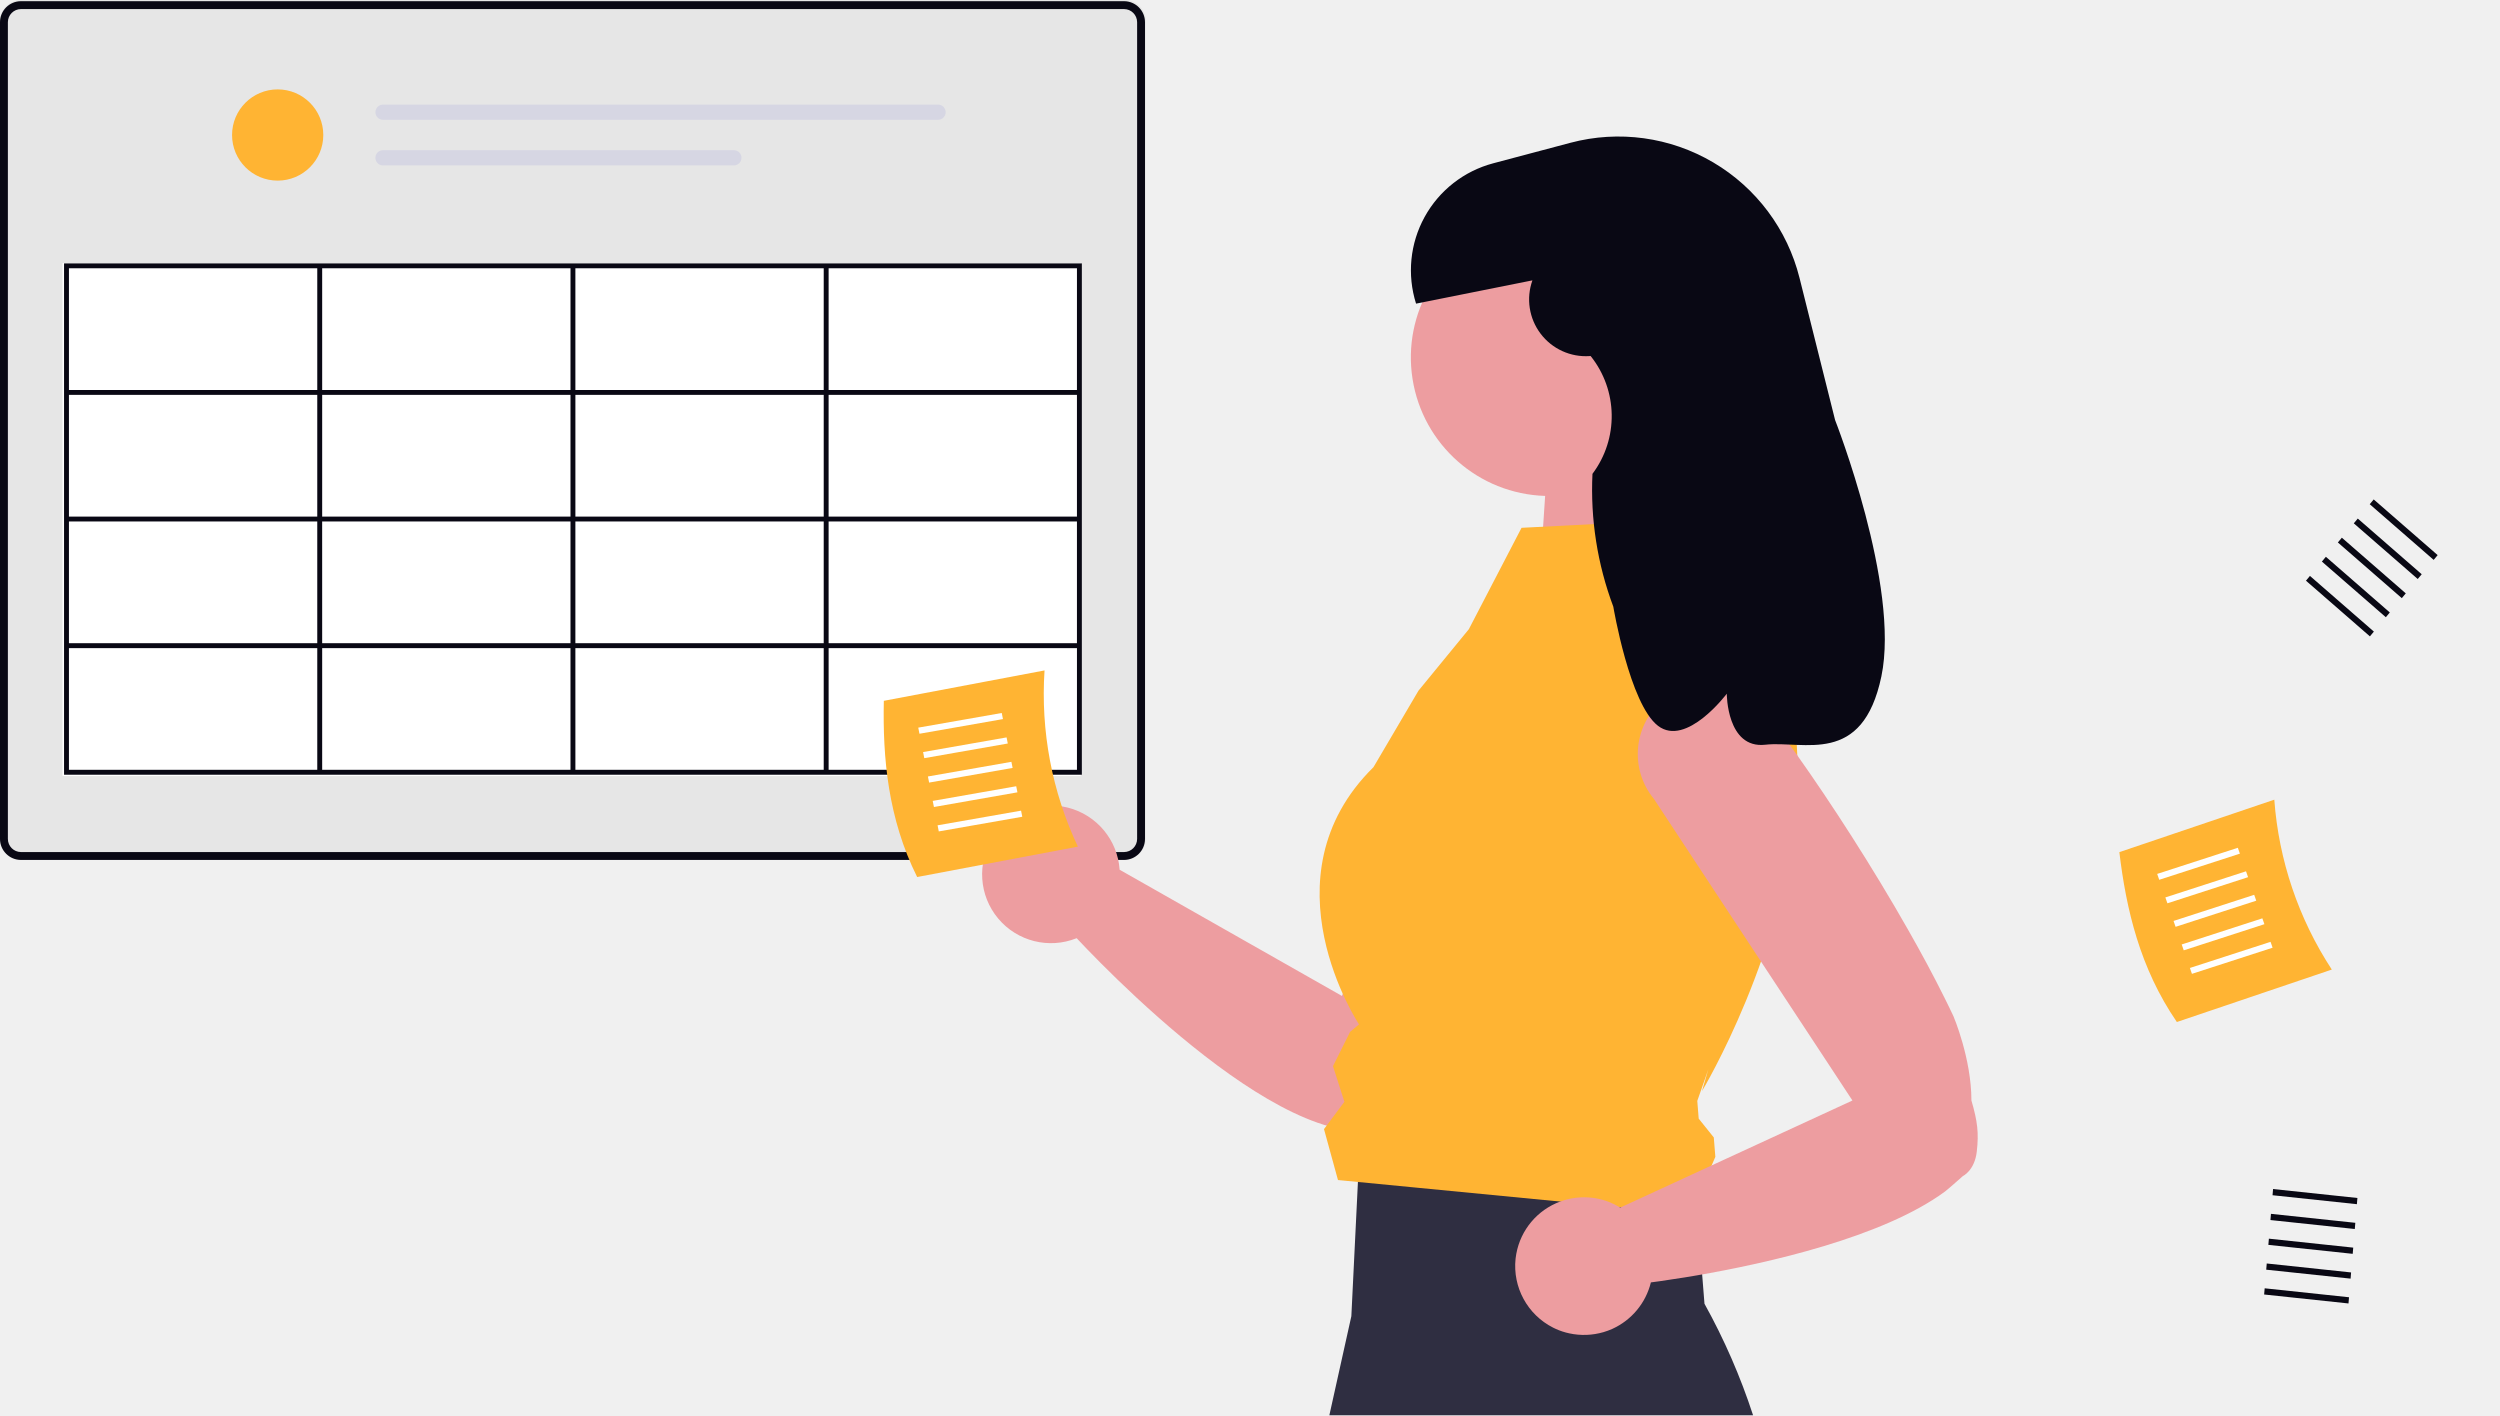
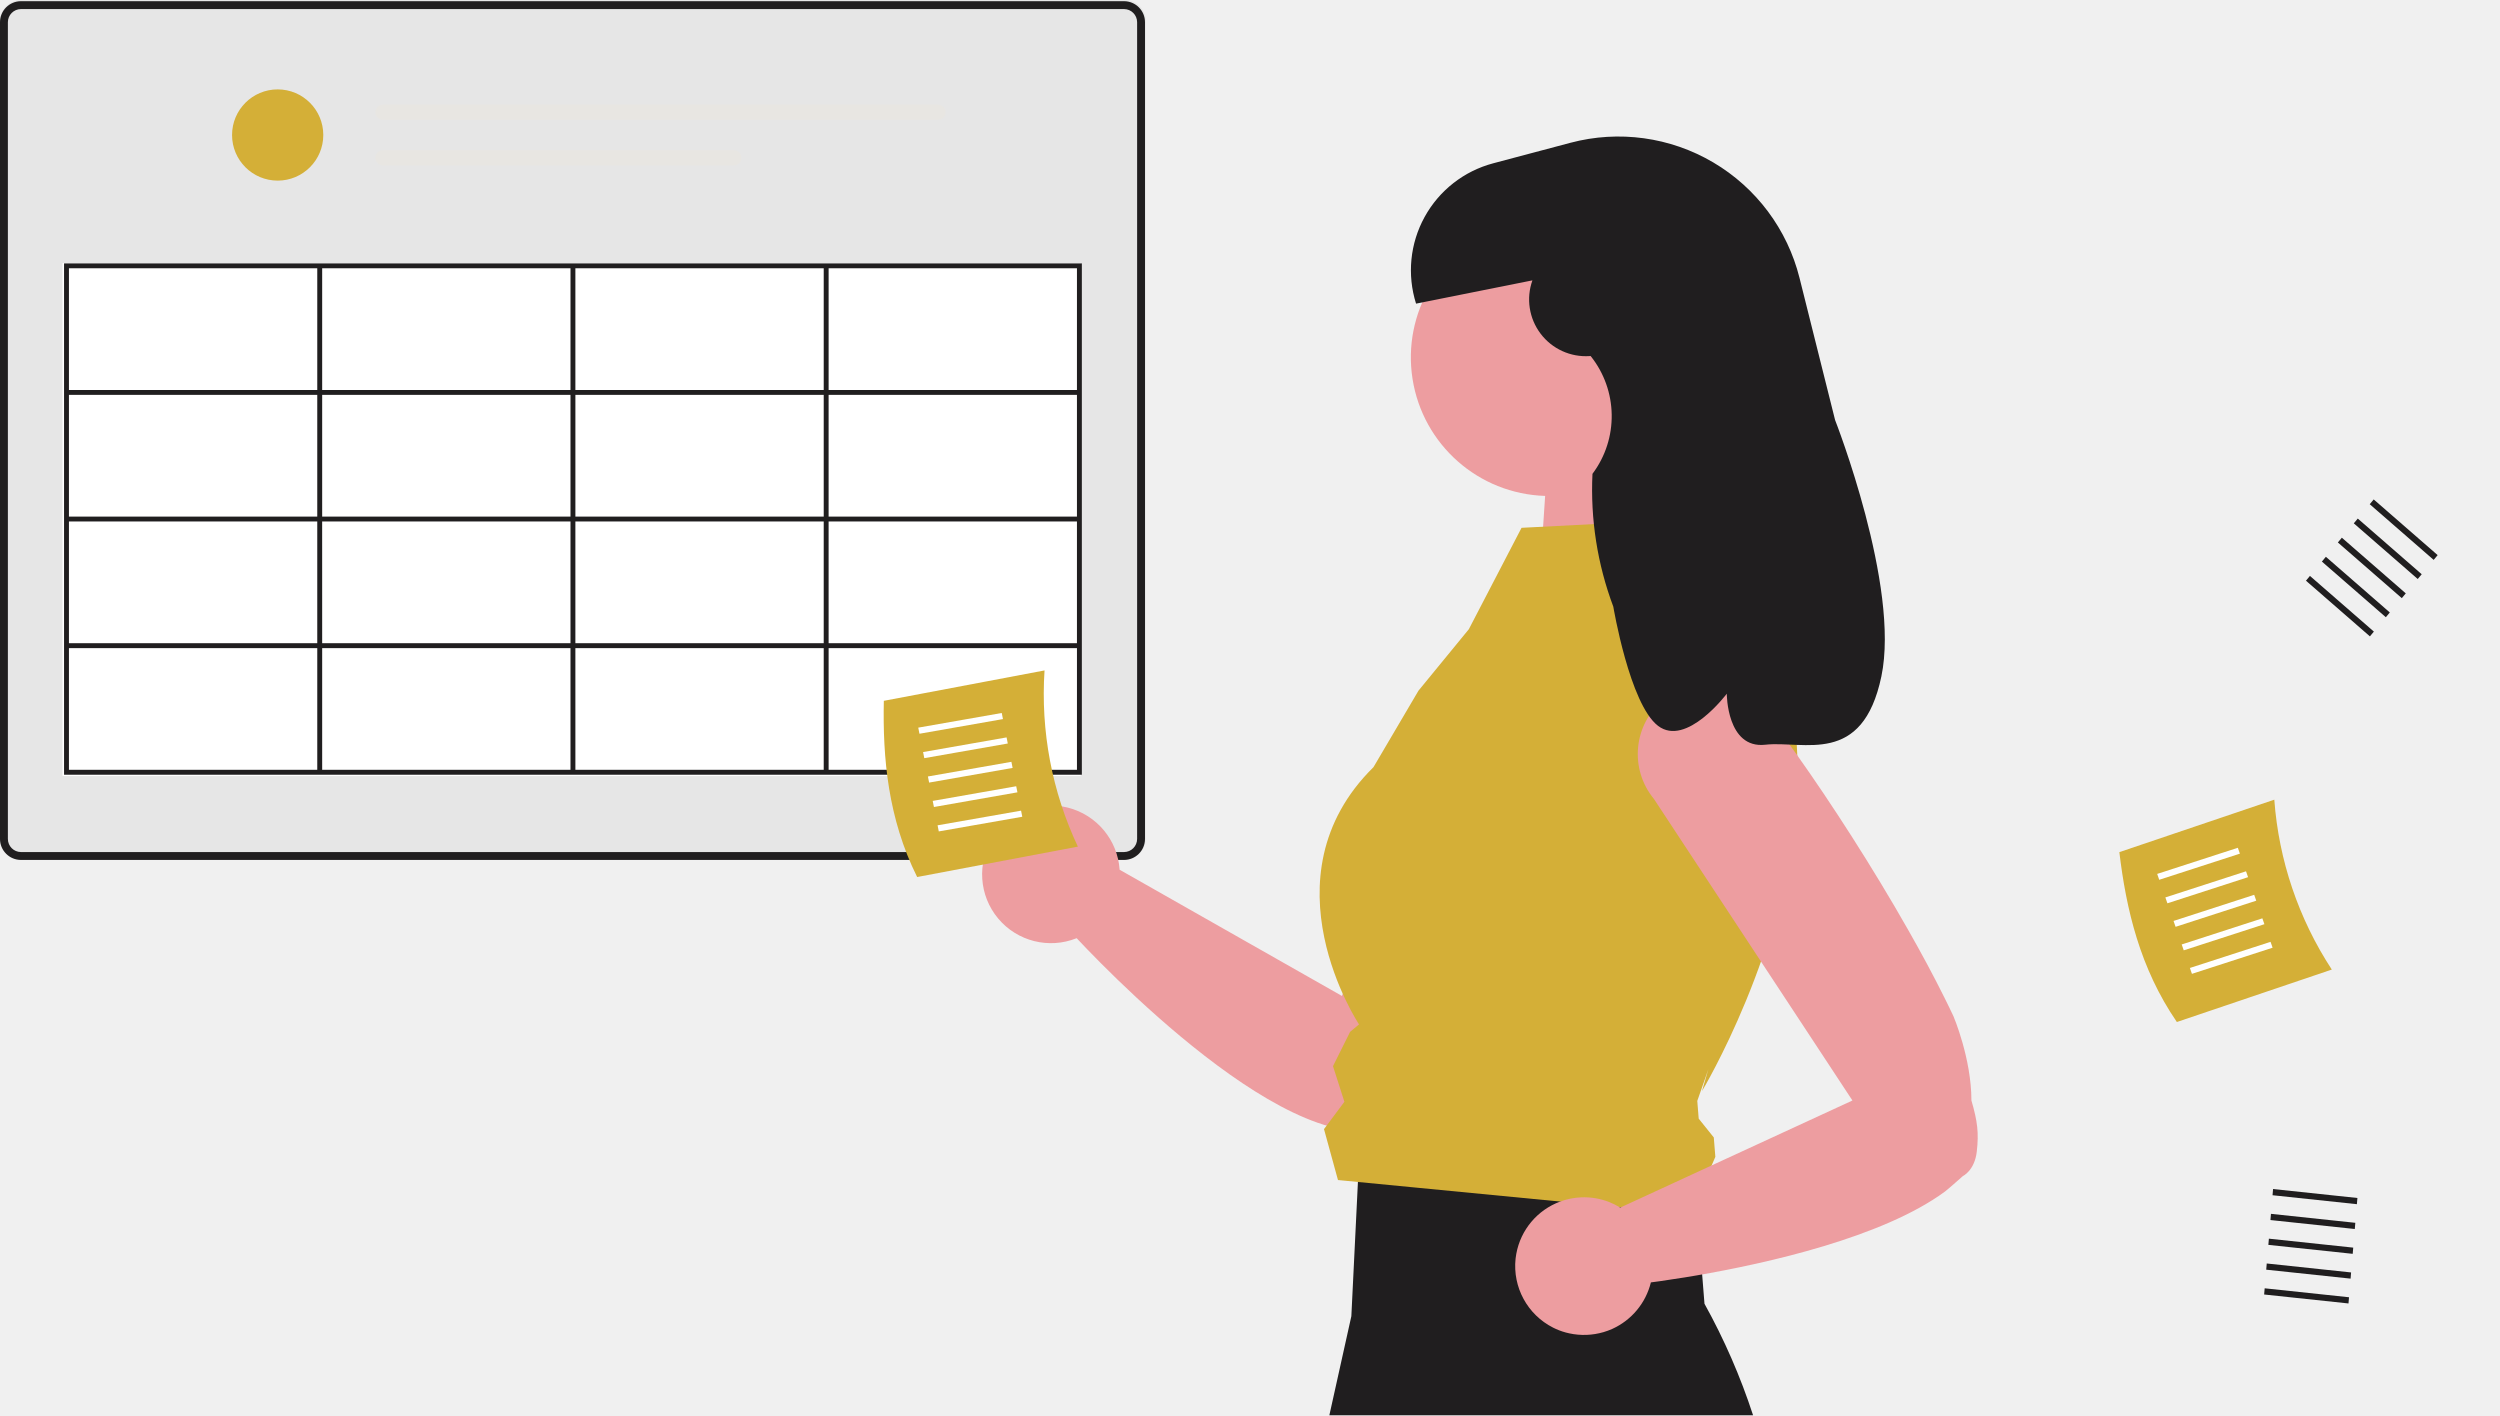
<svg xmlns="http://www.w3.org/2000/svg" width="960" height="543.467" viewBox="0 0 960 543.467" role="img" artist="Katerina Limpitsouni" source="https://undraw.co/">
  <g transform="translate(-543 -181.543)">
    <rect width="440" height="330" rx="8" transform="translate(543 181.543)" fill="#e6e6e6" />
-     <path d="M8.068,3.025A5.048,5.048,0,0,0,3.025,8.068V321.692a5.048,5.048,0,0,0,5.042,5.042H431.611a5.048,5.048,0,0,0,5.042-5.042V8.068a5.048,5.048,0,0,0-5.042-5.042H8.068M8.068,0H431.611a8.067,8.067,0,0,1,8.067,8.068V321.692a8.067,8.067,0,0,1-8.067,8.068H8.068A8.068,8.068,0,0,1,0,321.692V8.068A8.068,8.068,0,0,1,8.068,0Z" transform="translate(543 182)" fill="#090814" />
+     <path d="M8.068,3.025A5.048,5.048,0,0,0,3.025,8.068V321.692a5.048,5.048,0,0,0,5.042,5.042H431.611a5.048,5.048,0,0,0,5.042-5.042V8.068a5.048,5.048,0,0,0-5.042-5.042H8.068M8.068,0H431.611a8.067,8.067,0,0,1,8.067,8.068V321.692a8.067,8.067,0,0,1-8.067,8.068H8.068A8.068,8.068,0,0,1,0,321.692V8.068A8.068,8.068,0,0,1,8.068,0Z" transform="translate(543 182)" fill="#201E1F" />
    <rect width="391" height="197" transform="translate(567 282.543)" fill="#fff" />
-     <circle cx="17.516" cy="17.516" r="17.516" transform="translate(632.111 215.87)" fill="#ffb433" />
-     <path d="M355.761,201.529a2.919,2.919,0,0,0,0,5.839H568.9a2.919,2.919,0,1,0,0-5.839Z" transform="translate(334.318 20.18)" fill="#d6d6e3" />
-     <path d="M355.76,220.172a2.919,2.919,0,0,0-.012,5.839H490.5a2.919,2.919,0,0,0,0-5.839Z" transform="translate(334.317 19.053)" fill="#d6d6e3" />
-     <path d="M225.579,266.422V462.78H616.416V266.422Zm388.954,48.62H519.176V268.3h95.361Zm-192.6,0V268.3h95.361v46.741Zm95.361,1.879v46.741H421.937V316.923Zm-97.24-1.879H324.7V268.3h95.361Zm0,1.879v46.741H324.7V316.923Zm-97.241,46.741H227.458V316.923h95.356Zm0,1.879v46.741H227.458V365.54Zm1.879,0h95.361v46.741H324.7Zm95.361,48.62V460.9H324.7V414.16Zm1.879,0h95.361V460.9H421.937Zm0-1.879V365.54h95.361v46.741Zm97.24-46.741h95.361v46.741H519.176Zm0-1.879V316.923h95.361v46.741ZM322.814,268.3v46.741H227.458V268.3ZM227.458,414.16h95.356V460.9H227.458ZM519.177,460.9V414.16h95.361V460.9Z" transform="translate(342.014 16.255)" fill="#090814" />
+     <circle cx="17.516" cy="17.516" r="17.516" transform="translate(632.111 215.87)" fill="#D4AF37" />
+     <path d="M355.761,201.529a2.919,2.919,0,0,0,0,5.839H568.9a2.919,2.919,0,1,0,0-5.839Z" transform="translate(334.318 20.18)" fill="#E8E6E2" />
+     <path d="M355.76,220.172a2.919,2.919,0,0,0-.012,5.839H490.5a2.919,2.919,0,0,0,0-5.839Z" transform="translate(334.317 19.053)" fill="#E8E6E2" />
+     <path d="M225.579,266.422V462.78H616.416V266.422Zm388.954,48.62H519.176V268.3h95.361Zm-192.6,0V268.3h95.361v46.741Zm95.361,1.879v46.741H421.937V316.923Zm-97.24-1.879H324.7V268.3h95.361Zm0,1.879v46.741H324.7V316.923Zm-97.241,46.741H227.458V316.923h95.356Zm0,1.879v46.741H227.458V365.54Zm1.879,0h95.361v46.741H324.7Zm95.361,48.62V460.9H324.7V414.16Zm1.879,0h95.361V460.9H421.937Zm0-1.879V365.54h95.361v46.741Zm97.24-46.741h95.361v46.741H519.176Zm0-1.879V316.923h95.361v46.741ZM322.814,268.3v46.741H227.458V268.3ZM227.458,414.16h95.356V460.9H227.458ZM519.177,460.9V414.16h95.361V460.9Z" transform="translate(342.014 16.255)" fill="#201E1F" />
    <g transform="matrix(0.998, 0.07, -0.07, 0.998, 1400.83, 624.212)">
      <path d="M66.4,70.277,3.61,68.854C-2.671,44.52.156,21.35,5.168,0l62.8,1.422A137.5,137.5,0,0,0,66.41,70.275Z" fill="#f0f0f0" />
-       <path d="M0,2.389.033,0,32.569,1.163l-.034,2.389Z" transform="translate(15.923 12.828)" fill="#090814" />
-       <path d="M0,2.389.034,0,32.569,1.164l-.034,2.389Z" transform="translate(15.786 22.386)" fill="#090814" />
-       <path d="M0,2.389.034,0,32.569,1.164l-.033,2.389Z" transform="translate(15.656 31.945)" fill="#090814" />
-       <path d="M0,2.389.033,0,32.569,1.164l-.026,2.384Z" transform="translate(15.503 41.503)" fill="#090814" />
-       <path d="M0,2.389.033,0,32.569,1.164l-.034,2.389Z" transform="translate(15.374 51.061)" fill="#090814" />
+       <path d="M0,2.389.033,0,32.569,1.163l-.034,2.389Z" transform="translate(15.923 12.828)" fill="#201E1F" />
+       <path d="M0,2.389.034,0,32.569,1.164l-.034,2.389Z" transform="translate(15.786 22.386)" fill="#201E1F" />
+       <path d="M0,2.389.034,0,32.569,1.164l-.033,2.389Z" transform="translate(15.656 31.945)" fill="#201E1F" />
+       <path d="M0,2.389.033,0,32.569,1.164l-.026,2.384Z" transform="translate(15.503 41.503)" fill="#201E1F" />
+       <path d="M0,2.389.033,0,32.569,1.164l-.034,2.389Z" transform="translate(15.374 51.061)" fill="#201E1F" />
    </g>
    <g transform="translate(920.132 233.968)">
      <path d="M49.242,141.378l2.32-35.011a53.2,53.2,0,1,1,36.532-13.02l2.8-.29v48.32Z" transform="translate(164.642 31.641)" fill="#ed9da0" />
      <path d="M823.75,432.295a27.07,27.07,0,0,0-41.012,16.013l-49.67,129.419-85.376-48.47a26.432,26.432,0,1,0-16.5,26.29c17.979,19.189,95.927,97.865,128.2,67.124,27.124-25.839,66.268-125.982,75.69-160.562A27.074,27.074,0,0,0,823.751,432.3Z" transform="translate(-594.887 -247.708)" fill="#ed9da0" />
-       <path d="M837.62,671.146H674.909l8.448-38.053,2.766-56.467,1.583.05L812.843,579.8l2.266.05,3.849,48.471a244.368,244.368,0,0,1,18.662,42.825Z" transform="translate(-541.57 -180.104)" fill="#2f2e41" />
-       <path d="M750.206,411.11l57.05-2.939,26.494,41.87s25.567,5.244,22.112,63.993-36.371,113.393-36.371,113.393l2.446-8.383-4.247,12.135.545,6.813,5.794,7.217.6,7.463-5.134,11.807,6.98,11.306-146.76-14.218-5.367-19.55,7.832-10.5L677.8,617.826l6.573-13.164L687.8,601.8s-37.5-56.343,5.549-98.78L710.63,473.65l19.329-23.588Z" transform="translate(-543.066 -260.857)" fill="#ffb433" />
+       <path d="M837.62,671.146H674.909l8.448-38.053,2.766-56.467,1.583.05L812.843,579.8l2.266.05,3.849,48.471a244.368,244.368,0,0,1,18.662,42.825Z" transform="translate(-541.57 -180.104)" fill="#201E1F" />
+       <path d="M750.206,411.11l57.05-2.939,26.494,41.87s25.567,5.244,22.112,63.993-36.371,113.393-36.371,113.393l2.446-8.383-4.247,12.135.545,6.813,5.794,7.217.6,7.463-5.134,11.807,6.98,11.306-146.76-14.218-5.367-19.55,7.832-10.5L677.8,617.826l6.573-13.164L687.8,601.8s-37.5-56.343,5.549-98.78L710.63,473.65l19.329-23.588Z" transform="translate(-543.066 -260.857)" fill="#D4AF37" />
      <path d="M886.044,573.608c-1.066-2.266-2.166-4.566-3.333-6.882-4.182-8.448-8.931-17.279-13.98-26.144-13.88-24.494-29.993-49.322-42.673-67.184v-.017c-5.115-7.215-9.681-13.263-13.314-17.729a27.067,27.067,0,0,0-41.723,34.492l41.107,62.435,19.345,29.393,15.763,23.961L793.15,630.877,784.3,634.96l-26.077,12.03-.15.067c-.05-.033-.117-.067-.167-.1a26.776,26.776,0,0,0-4.032-2.016,26.376,26.376,0,0,0-10.848-1.816,26.085,26.085,0,0,0-8.015,1.616,26.432,26.432,0,0,0-16.846,20.045c-.116.533-.183,1.083-.25,1.65a1.256,1.256,0,0,0-.017.25h-.017a26.534,26.534,0,0,0,14.4,26.46c.333.167.666.333,1.016.483a25.017,25.017,0,0,0,5.2,1.716,26.31,26.31,0,0,0,6.815.583,26.759,26.759,0,0,0,6.282-1.033h.017a27.3,27.3,0,0,0,3.432-1.266,26.547,26.547,0,0,0,14.8-17.846c1.066-.133,2.266-.3,3.582-.483,2.7-.383,5.9-.867,9.514-1.45,1.433-.233,2.933-.483,4.482-.75,27.094-4.666,71.367-14.6,95.294-32.159,1.166-.867,6.925-5.982,6.925-5.982s4.523-2.132,5.346-9.389.277-11.612-2.054-19.637C892.929,589.754,886.044,573.608,886.044,573.608Z" transform="translate(-513.036 -235.766)" fill="#ed9da0" />
-       <path d="M525.664,55.246a21.793,21.793,0,0,0,21.981,29.075l.373-.025h0a36.941,36.941,0,0,1,.707,45.241h0a127.885,127.885,0,0,0,8,51.011s6.264,37.394,17.163,45.751,26.412-12.33,26.412-12.33-.052,21.252,14.79,19.59,37.311,8.4,44.574-26.235-17.777-98.45-17.777-98.45l-13.657-54.56a71.7,71.7,0,0,0-87.964-51.9l-29.66,7.88A42.513,42.513,0,0,0,480.98,64.184h0l44.694-8.94" transform="translate(-314.347 -0.011)" fill="#090814" />
+       <path d="M525.664,55.246a21.793,21.793,0,0,0,21.981,29.075l.373-.025h0a36.941,36.941,0,0,1,.707,45.241h0a127.885,127.885,0,0,0,8,51.011s6.264,37.394,17.163,45.751,26.412-12.33,26.412-12.33-.052,21.252,14.79,19.59,37.311,8.4,44.574-26.235-17.777-98.45-17.777-98.45l-13.657-54.56a71.7,71.7,0,0,0-87.964-51.9l-29.66,7.88A42.513,42.513,0,0,0,480.98,64.184h0l44.694-8.94" transform="translate(-314.347 -0.011)" fill="#201E1F" />
    </g>
    <g transform="translate(1351.976 510.529) rotate(-20)">
-       <path d="M66.4,70.277,3.61,68.854C-2.671,44.52.156,21.35,5.168,0l62.8,1.422A137.5,137.5,0,0,0,66.41,70.275Z" fill="#ffb433" />
+       <path d="M66.4,70.277,3.61,68.854C-2.671,44.52.156,21.35,5.168,0l62.8,1.422A137.5,137.5,0,0,0,66.41,70.275Z" fill="#D4AF37" />
      <path d="M0,2.389.034,0,32.57,1.163l-.034,2.389Z" transform="translate(15.923 12.828)" fill="#fff" />
      <path d="M0,2.389.034,0,32.569,1.164l-.034,2.389Z" transform="translate(15.786 22.386)" fill="#fff" />
      <path d="M0,2.389.034,0,32.569,1.164l-.033,2.389Z" transform="translate(15.648 31.945)" fill="#fff" />
      <path d="M0,2.389.034,0,32.57,1.164l-.028,2.384Z" transform="translate(15.503 41.503)" fill="#fff" />
      <path d="M0,2.389.034,0,32.57,1.164l-.034,2.389Z" transform="translate(15.374 51.061)" fill="#fff" />
    </g>
    <g transform="matrix(0.978, -0.208, 0.208, 0.978, 877.336, 451.731)">
-       <path d="M66.4,70.277,3.61,68.854C-2.671,44.52.156,21.35,5.168,0l62.8,1.422A137.5,137.5,0,0,0,66.41,70.275Z" fill="#ffb433" />
+       <path d="M66.4,70.277,3.61,68.854C-2.671,44.52.156,21.35,5.168,0l62.8,1.422A137.5,137.5,0,0,0,66.41,70.275Z" fill="#D4AF37" />
      <path d="M0,2.389.033,0,32.569,1.163l-.034,2.389Z" transform="translate(15.924 12.828)" fill="#fff" />
      <path d="M0,2.389.033,0,32.567,1.164l-.034,2.389Z" transform="translate(15.787 22.386)" fill="#fff" />
      <path d="M0,2.389.034,0,32.569,1.164l-.034,2.389Z" transform="translate(15.648 31.944)" fill="#fff" />
      <path d="M0,2.389.033,0,32.569,1.164l-.026,2.384Z" transform="translate(15.503 41.503)" fill="#fff" />
      <path d="M0,2.389.033,0,32.569,1.164l-.034,2.389Z" transform="translate(15.377 51.06)" fill="#fff" />
    </g>
    <g transform="translate(1450.178 353.316) rotate(39)">
      <path d="M66.4,70.277,3.61,68.854C-2.671,44.52.156,21.35,5.168,0l62.8,1.422A137.5,137.5,0,0,0,66.41,70.275Z" fill="#f0f0f0" />
-       <path d="M0,2.389.033,0,32.569,1.163l-.034,2.389Z" transform="translate(15.923 12.828)" fill="#090814" />
-       <path d="M0,2.389.034,0,32.569,1.164l-.034,2.389Z" transform="translate(15.786 22.386)" fill="#090814" />
-       <path d="M0,2.389.034,0,32.569,1.164l-.033,2.389Z" transform="translate(15.656 31.945)" fill="#090814" />
-       <path d="M0,2.389.033,0,32.569,1.164l-.026,2.384Z" transform="translate(15.503 41.503)" fill="#090814" />
-       <path d="M0,2.389.033,0,32.569,1.164l-.034,2.389Z" transform="translate(15.374 51.061)" fill="#090814" />
+       <path d="M0,2.389.033,0,32.569,1.163l-.034,2.389Z" transform="translate(15.923 12.828)" fill="#201E1F" />
+       <path d="M0,2.389.034,0,32.569,1.164l-.034,2.389Z" transform="translate(15.786 22.386)" fill="#201E1F" />
+       <path d="M0,2.389.034,0,32.569,1.164l-.033,2.389Z" transform="translate(15.656 31.945)" fill="#201E1F" />
+       <path d="M0,2.389.033,0,32.569,1.164l-.026,2.384Z" transform="translate(15.503 41.503)" fill="#201E1F" />
+       <path d="M0,2.389.033,0,32.569,1.164l-.034,2.389Z" transform="translate(15.374 51.061)" fill="#201E1F" />
    </g>
  </g>
</svg>
